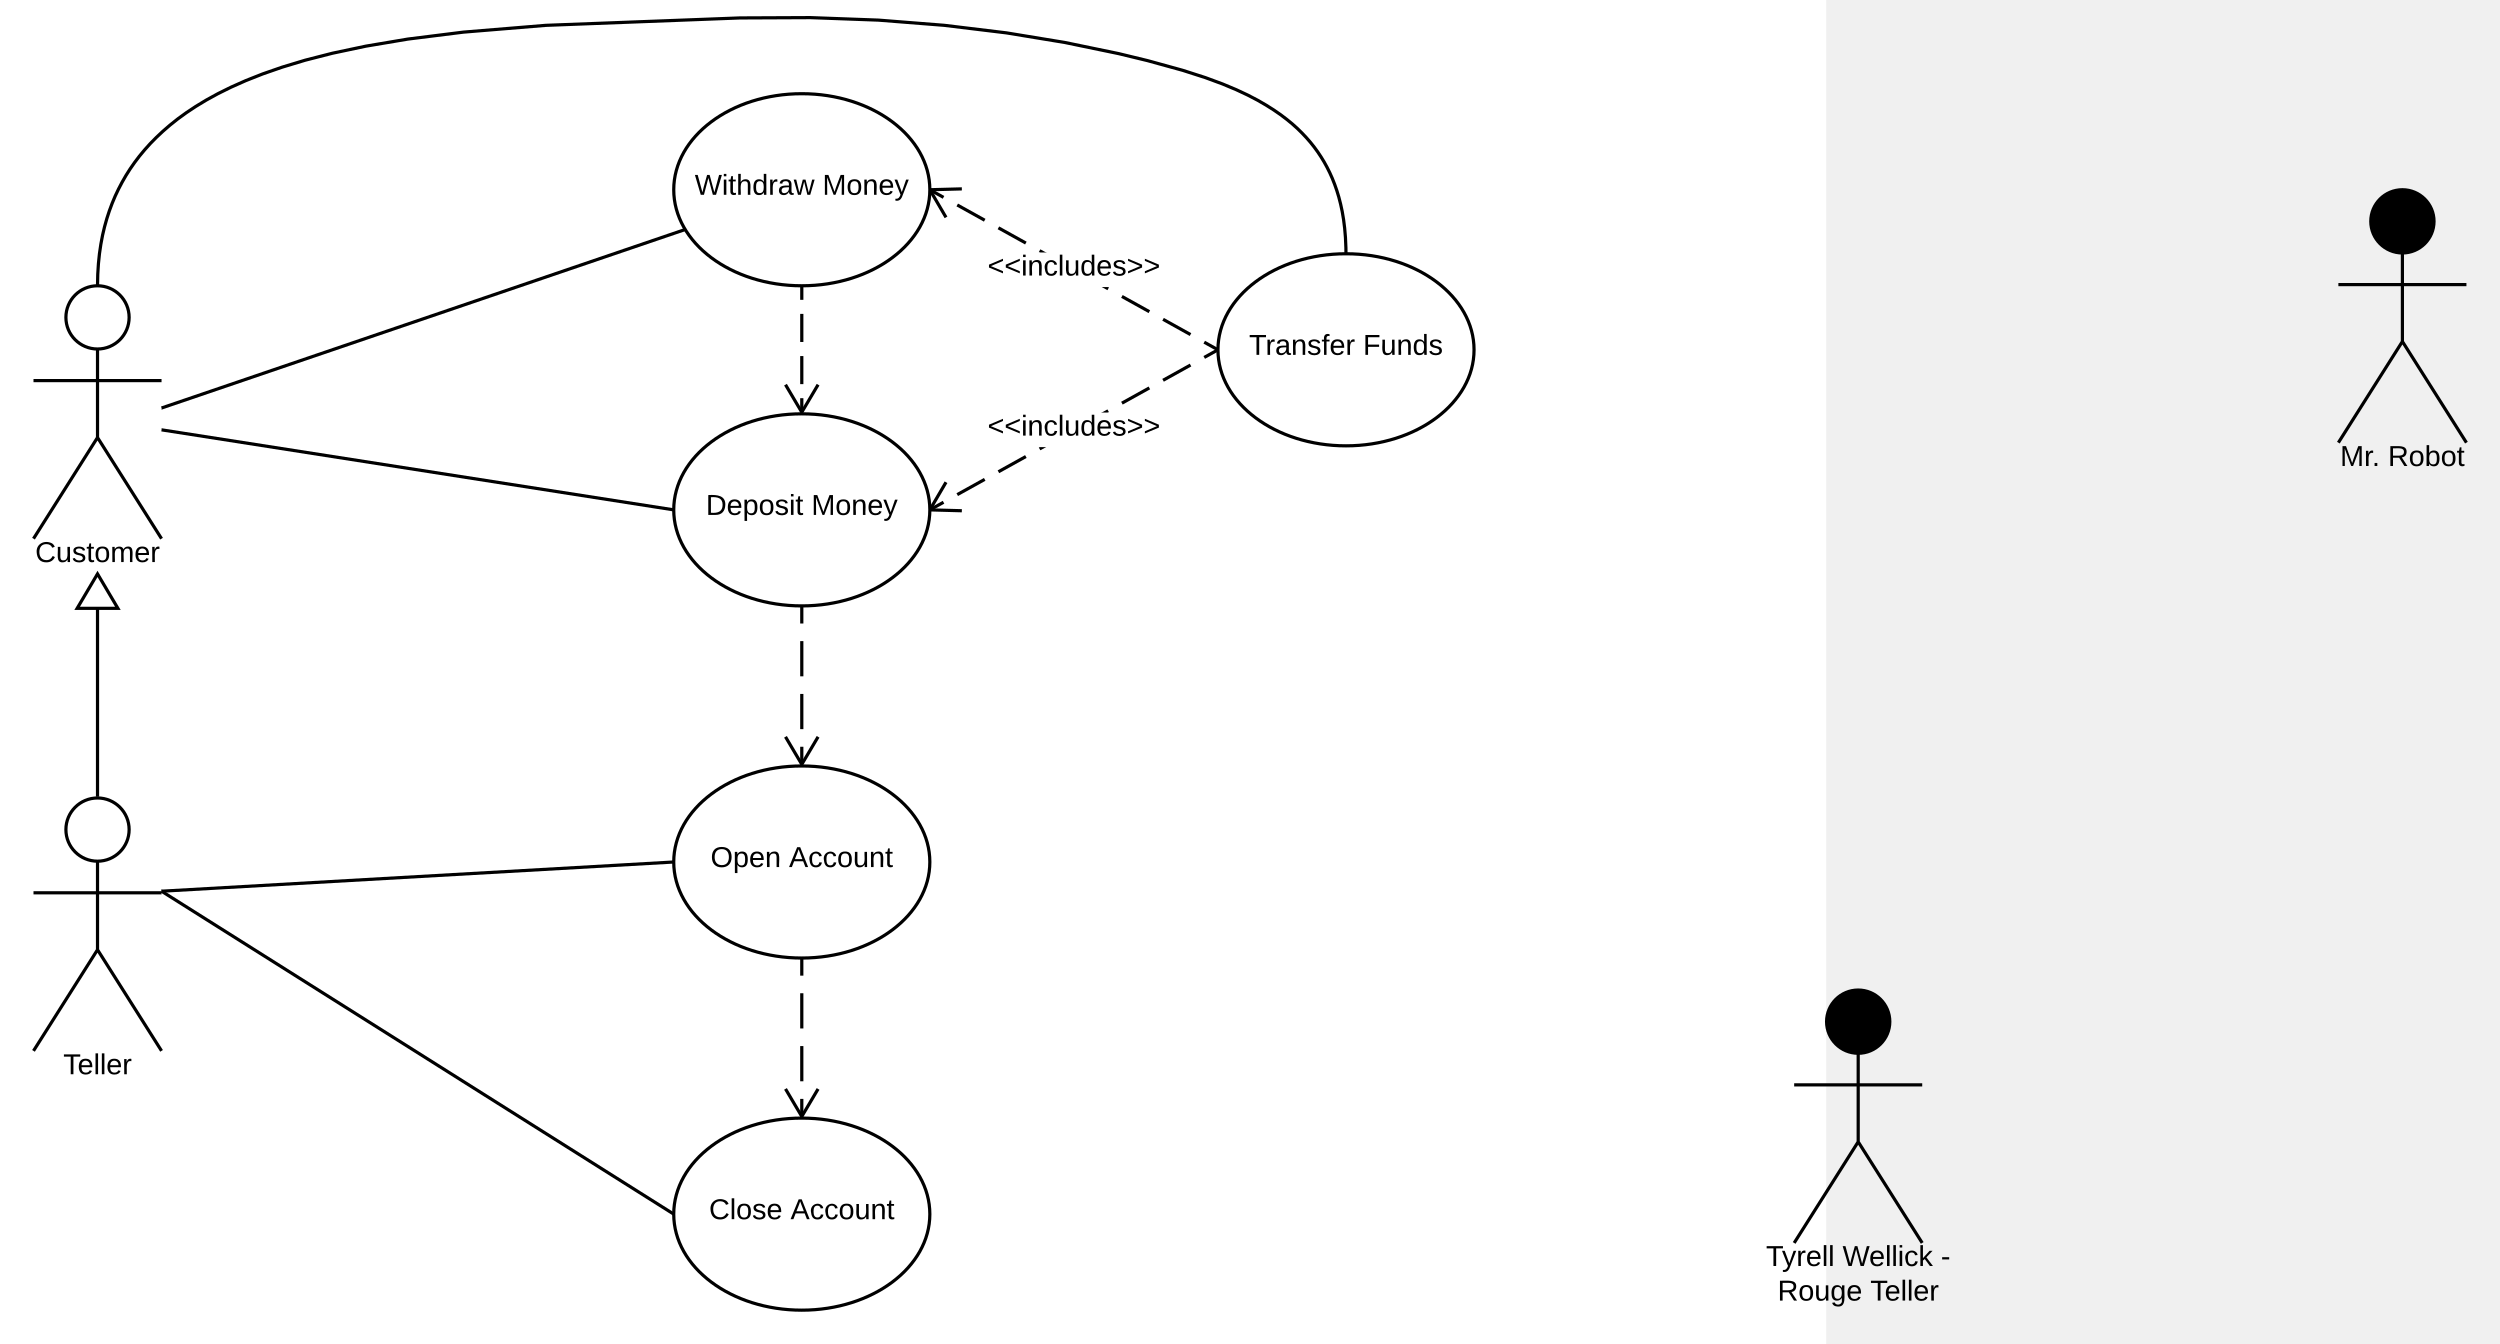
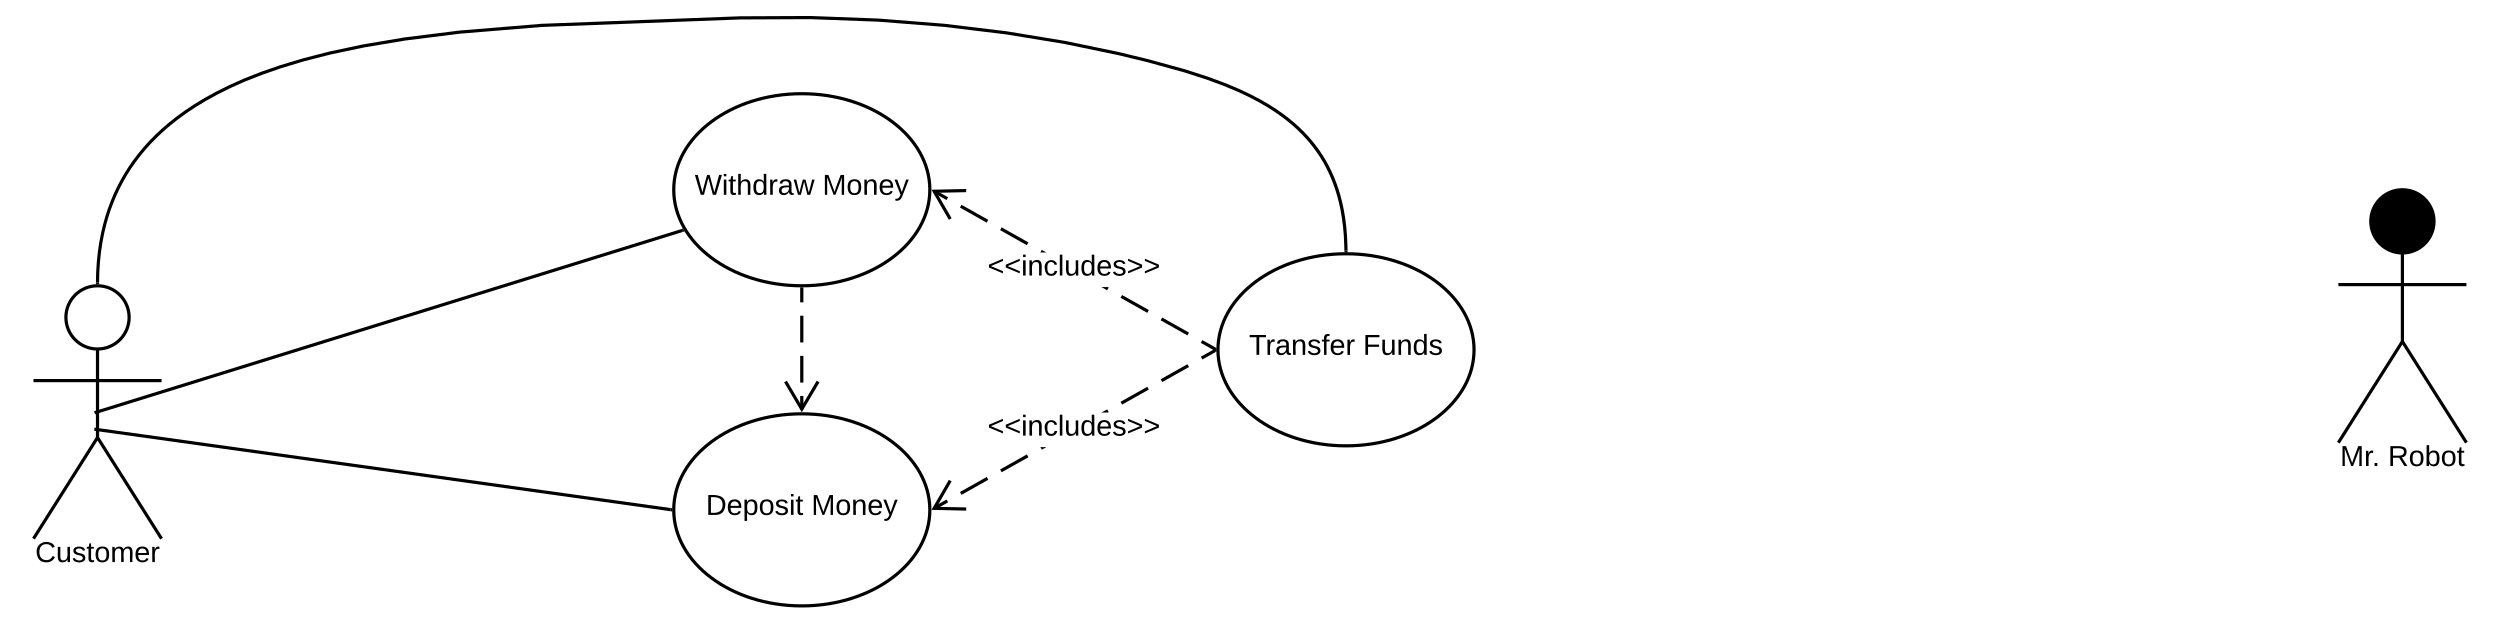
- <svg xmlns="http://www.w3.org/2000/svg" xmlns:xlink="http://www.w3.org/1999/xlink" width="1561.9" height="839.14">
-   <g transform="translate(-219.075 -301.4567)">
-     <path d="M0 0h1360v1760H0z" fill="#fff" />
+ <svg xmlns="http://www.w3.org/2000/svg" xmlns:ns1="lucid" xmlns:xlink="http://www.w3.org/1999/xlink" width="1561.9" height="398.54">
+   <g transform="translate(-219.075 -301.4567)" ns1:page-tab-id="M1Huxj10LTcS">
+     <path d="M0 0h2656v1760H0z" fill="#fff" />
    <path d="M299.75 499.75c0 10.9-8.84 19.75-19.75 19.75-10.9 0-19.75-8.84-19.75-19.75 0-10.9 8.84-19.75 19.75-19.75 10.9 0 19.75 8.84 19.75 19.75z" stroke="#000" stroke-width="2" fill="#fff" />
-     <path d="M240 480h80v158h-80z" fill="none" />
    <path d="M280 519.5v55.3l40 63.2m-40-63.2L240 638m0-98.75h80" stroke="#000" stroke-width="2" fill="none" />
+     <path d="M240 480h80v180h-80z" fill="none" />
    <use xlink:href="#a" transform="matrix(1,0,0,1,160,638) translate(81.075 14.6)" />
-     <path d="M299.75 819.75c0 10.9-8.84 19.75-19.75 19.75-10.9 0-19.75-8.84-19.75-19.75 0-10.9 8.84-19.75 19.75-19.75 10.9 0 19.75 8.84 19.75 19.75z" stroke="#000" stroke-width="2" fill="#fff" />
-     <path d="M240 800h80v158h-80z" fill="none" />
-     <path d="M280 839.5v55.3l40 63.2m-40-63.2L240 958m0-98.75h80" stroke="#000" stroke-width="2" fill="none" />
-     <use xlink:href="#b" transform="matrix(1,0,0,1,160,958) translate(98.6 14.6)" />
-     <path d="M280 799V660" stroke="#000" stroke-width="2" fill="none" />
-     <path d="M281 800h-2v-1h2z" />
-     <path d="M292.73 681.52h-25.46L280 660z" fill="#fff" />
-     <path d="M294.48 682.52h-28.96L280 658.04zm-25.45-2h21.94L280 661.96z" />
    <path d="M800 420c0 33.14-35.82 60-80 60s-80-26.86-80-60 35.82-60 80-60 80 26.86 80 60z" stroke="#000" stroke-width="2" fill="#fff" />
-     <use xlink:href="#c" transform="matrix(1,0,0,1,640,360) translate(13.13 63.15)" />
-     <use xlink:href="#d" transform="matrix(1,0,0,1,640,360) translate(92.93 63.15)" />
+     <use xlink:href="#b" transform="matrix(1,0,0,1,640,360) translate(13.13 63.15)" />
+     <use xlink:href="#c" transform="matrix(1,0,0,1,640,360) translate(92.93 63.15)" />
    <path d="M800 620c0 33.14-35.82 60-80 60s-80-26.86-80-60 35.82-60 80-60 80 26.86 80 60z" stroke="#000" stroke-width="2" fill="#fff" />
-     <use xlink:href="#e" transform="matrix(1,0,0,1,640,560) translate(20.08 63.15)" />
-     <use xlink:href="#d" transform="matrix(1,0,0,1,640,560) translate(85.98 63.15)" />
-     <path d="M800 840c0 33.14-35.82 60-80 60s-80-26.86-80-60 35.82-60 80-60 80 26.86 80 60z" stroke="#000" stroke-width="2" fill="#fff" />
-     <use xlink:href="#f" transform="matrix(1,0,0,1,640,780) translate(23.005 63.15)" />
-     <use xlink:href="#g" transform="matrix(1,0,0,1,640,780) translate(72.005 63.15)" />
-     <path d="M800 1060c0 33.14-35.82 60-80 60s-80-26.86-80-60 35.82-60 80-60 80 26.86 80 60z" stroke="#000" stroke-width="2" fill="#fff" />
-     <use xlink:href="#h" transform="matrix(1,0,0,1,640,1000) translate(22.055 63.15)" />
-     <use xlink:href="#g" transform="matrix(1,0,0,1,640,1000) translate(72.955 63.15)" />
+     <use xlink:href="#d" transform="matrix(1,0,0,1,640,560) translate(20.08 63.15)" />
+     <use xlink:href="#c" transform="matrix(1,0,0,1,640,560) translate(85.98 63.15)" />
    <path d="M1140 520c0 33.14-35.82 60-80 60s-80-26.86-80-60 35.82-60 80-60 80 26.86 80 60z" stroke="#000" stroke-width="2" fill="#fff" />
-     <use xlink:href="#i" transform="matrix(1,0,0,1,980,460) translate(19.43 63.15)" />
-     <use xlink:href="#j" transform="matrix(1,0,0,1,980,460) translate(90.63 63.15)" />
-     <path d="M320 556.36l327.18-111.53" stroke="#000" stroke-width="2" fill="none" />
-     <path d="M320.32 557.3l-.32.12v-1.06zM647.7 445.7l-.2.07-.32-.94z" />
-     <path d="M320 570l320 50" stroke="#000" stroke-width="2" fill="none" />
-     <path d="M320.15 569l-.15 1v-1zM640 620.38l.03.64-.18-.03.15-1z" />
-     <path d="M320 858.25L640 840" stroke="#000" stroke-width="2" fill="none" />
-     <path d="M320.06 859.25H320v-1zM640 840l-.06-1h.1z" />
-     <path d="M320 858.25L640 1060" stroke="#000" stroke-width="2" fill="none" />
-     <path d="M320.53 857.4l-.53.85v-1.18zM640 1060.38l.03.82-.56-.35.53-.85z" />
-     <path d="M280 480l.15-7.16.42-6.67.65-6.26.87-5.9 1.06-5.6 1.25-5.3 1.43-5.1 1.58-4.86 1.75-4.7 1.9-4.53 2.08-4.38 2.24-4.28 2.4-4.18 2.6-4.1 2.8-4.02 3-3.96 3.26-3.92 3.5-3.9 3.8-3.86 4.1-3.85 4.46-3.86 4.87-3.88 5.35-3.88 5.9-3.92 6.53-3.95 7.28-4 8.17-4.05 9.26-4.12 10.57-4.18 12.22-4.24 14.3-4.32 17.07-4.37 20.8-4.4 26.2-4.42 34.76-4.35 51.48-4.24 121.28-4.63 43.94-.2 42.67 1.57 41 3.24L847.9 322l36.45 6 33.58 6.95 18.07 4.38 21.96 6.06 14.18 4.56 10.68 3.94 8.6 3.6 7.17 3.36 6.14 3.2 5.36 3.1 4.75 3 4.25 2.93 3.83 2.9 3.5 2.87 3.2 2.87 2.93 2.88 2.73 2.9 2.52 2.9 2.36 2.98 2.2 3.02 2.06 3.1 1.93 3.17 1.8 3.28 1.7 3.4 1.58 3.53 1.47 3.72 1.36 3.88 1.25 4.1 1.12 4.37 1 4.65.85 5 .68 5.4.5 5.87.28 6.42.04 3.68" stroke="#000" stroke-width="2" fill="none" />
-     <path d="M280.1 480H279v-.05zM1061 460.03l-1-.03 1-.05z" />
-     <path d="M980 520L800 620" fill="none" />
-     <path d="M980 520l-8.57 4.76m-8.57 4.76l-17.15 9.53m-8.56 4.76L920 553.34m-8.57 4.77l-17.14 9.52m-8.6 4.76l-17.13 9.52m-8.57 4.77l-17.14 9.52m-8.57 4.75l-17.16 9.53m-8.57 4.76L800 620" stroke="#000" stroke-width="2" fill="none" />
-     <path d="M980 520l-.5-.87.54-.3zM810.97 603.25l-9.25 15.8 18.3.5-.05 2-20-.55.03-1v-.38l-.06-1.5 9.3-15.9z" />
-     <path fill="#fff" d="M836.05 559.2h107.9v21.6h-107.9z" />
-     <use xlink:href="#k" transform="matrix(1,0,0,1,836.05,559.2) translate(0 14.4)" />
-     <path d="M980 520L800 420" fill="none" />
-     <path d="M980 520l-8.57-4.76m-8.57-4.76l-17.15-9.53m-8.56-4.76L920 486.66m-8.57-4.77l-17.14-9.52m-8.6-4.76l-17.13-9.52m-8.57-4.77l-17.14-9.52m-8.57-4.75l-17.16-9.53m-8.57-4.76L800 420" stroke="#000" stroke-width="2" fill="none" />
-     <path d="M980 520.38l.03.78-.52-.3.5-.86zM820.02 420.46l-18.3.5 9.25 15.8-1.73 1-9.3-15.88.06-1.88v-.38l-.03-.62 20-.54z" />
-     <path fill="#fff" d="M836.05 459.2h107.9v21.6h-107.9z" />
-     <use xlink:href="#k" transform="matrix(1,0,0,1,836.05,459.2) translate(0 14.4)" />
-     <path d="M720 680v99" fill="none" />
-     <path d="M720 680v11m0 11v22m0 11v22m0 11v11" stroke="#000" stroke-width="2" fill="none" />
-     <path d="M720 680h-1v-.03zm1 0h-1 1zM731.04 762.3L720.56 780 720 780h-.57l-10.47-17.7 1.72-1.02 9.32 15.76 9.32-15.76z" />
-     <path d="M720 900v99" fill="none" />
-     <path d="M720 900v11m0 11v22m0 11v22m0 11v11" stroke="#000" stroke-width="2" fill="none" />
-     <path d="M720 900h-1v-.03zm1 0h-1 1zM731.04 982.3L720.56 1000l-.56-.02h-.57l-10.47-17.7 1.72-1.02 9.32 15.76 9.32-15.76z" />
-     <path d="M720 480v79" fill="none" />
-     <path d="M720 480v8.78m0 8.78v17.55m0 8.8v17.54m0 8.78V559" stroke="#000" stroke-width="2" fill="none" />
-     <path d="M720 480h-1v-.03zm1 0h-1 1zM731.04 542.3L720.56 560 720 560h-.57l-10.47-17.7 1.72-1.02 9.32 15.76 9.32-15.76z" />
+     <use xlink:href="#e" transform="matrix(1,0,0,1,980,460) translate(19.43 63.15)" />
+     <use xlink:href="#f" transform="matrix(1,0,0,1,980,460) translate(90.63 63.15)" />
+     <path d="M281.96 558.15l363.3-112.7M281.98 558.15l-3.85 1.2" stroke="#000" stroke-width="2" fill="none" />
+     <path d="M646.74 446.04l-1.2.37-.6-1.9.74-.23z" />
+     <path d="M282 570.14l356 49.72M282.02 570.14l-4-.55" stroke="#000" stroke-width="2" fill="none" />
+     <path d="M639.03 619l-.03 1v.4l.03.6-1.18-.15.27-1.98zM768 313.04l41.06 3.25 38.98 4.72 36.5 6 33.6 6.96 18.1 4.4 23.1 6.35 14.35 4.62 10.68 3.95 8.54 3.57 7.12 3.34 6.1 3.18 5.3 3.05 4.7 2.97 4.2 2.9 3.8 2.9 3.46 2.84 3.17 2.84 2.92 2.85 2.7 2.87 2.5 2.9 2.34 2.95 2.2 3 2.04 3.08 1.92 3.16 1.8 3.25 1.68 3.4 1.58 3.52 1.47 3.7 1.35 3.87 1.25 4.1 1.12 4.35 1 4.65.84 5 .68 5.4.5 5.9.28 6.45.03 2.7h-2l-.04-2.65-.27-6.38-.5-5.8-.7-5.33-.82-4.92-.98-4.57-1.1-4.27-1.22-4.02-1.33-3.8-1.43-3.62-1.54-3.45-1.65-3.32-1.76-3.2-1.88-3.08-2-3-2.15-2.94-2.3-2.88-2.45-2.84-2.64-2.8-2.86-2.8-3.1-2.8-3.4-2.78-3.73-2.83-4.13-2.86-4.63-2.93-5.23-3-6-3.14-7.06-3.3-8.46-3.54-10.6-3.92-14.26-4.6-23.03-6.34-18.04-4.37-33.53-6.96-36.4-5.97-38.9-4.72-40.98-3.24-42.64-1.58-43.9.2-124 4.7-50.9 4.18-34.34 4.3-25.86 4.35-20.53 4.34-16.82 4.3-14.1 4.26-12.06 4.2-10.42 4.1-9.12 4.06-8.05 4-7.17 3.94-6.44 3.9-5.8 3.85-5.27 3.82-4.8 3.8-4.4 3.8-4.05 3.8-3.73 3.8-3.46 3.84-3.2 3.87-2.96 3.9-2.76 3.97-2.56 4.03-2.38 4.12-2.2 4.2-2.04 4.35-1.88 4.47-1.73 4.64-1.56 4.8-1.4 5.04-1.24 5.26-1.05 5.54-.87 5.85-.64 6.2-.4 6.64L281 478l-2-.05.13-6.17.42-6.7.66-6.3.88-5.94 1.08-5.62 1.25-5.34 1.42-5.1 1.6-4.9 1.75-4.7 1.9-4.56 2.1-4.42 2.23-4.3 2.42-4.18 2.6-4.1 2.8-4.04 3.03-3.97 3.24-3.93 3.5-3.9 3.8-3.86 4.1-3.85 4.47-3.86 4.86-3.86 5.33-3.88 5.87-3.9 6.5-3.94 7.25-3.98 8.13-4.03 9.2-4.1 10.5-4.14 12.12-4.2 14.2-4.28 16.9-4.33 20.6-4.38 25.96-4.36 34.42-4.3 51-4.2 124.06-4.7 44-.2z" />
+     <path d="M281.02 478l-.02 1.12-.95-.12-1.05.03.02-1.08zM1061 459.03l-1-.03h-.92l-.1-1 2-.04zM811.43 615.3l-8.36 4.68-.97-1.74 8.35-4.7zm25.08-14.1l-16.7 9.4-1-1.75 16.73-9.4zm25.1-14.1l-16.73 9.4-.98-1.74 16.7-9.4zm8.35-4.7l-.9-1.6h3.77zm41.8-23.47l-.48.27h-4.1l3.6-2zm25.07-14.1l-16.72 9.4-.98-1.74 16.72-9.4zm25.08-14.08l-16.72 9.4-.98-1.75 16.72-9.4zm16.72-9.4l-8.36 4.7-.98-1.74 8.36-4.68z" />
+     <path d="M979 520v.4l.03.73-.43.24-.98-1.74 1.42-.8zM813.6 602.23l-9.17 15.85 18.3.4-.04 2L801 620l10.87-18.77z" />
+     <use xlink:href="#g" transform="matrix(1,0,0,1,836.05,559.2) translate(0 14.4)" />
+     <path d="M978.62 518.64l-.98 1.74-8.36-4.7.98-1.74zm-16.72-9.4l-.98 1.75-16.72-9.4.98-1.75zm-25.08-14.08l-.98 1.74-16.72-9.4.98-1.73zm-25.08-14.1l-.98 1.75-3.58-2h4.1zm-38.92-21.86h-3.78l.9-1.6zm-11.23-6.3l-1 1.74-16.7-9.4.97-1.74zm-25.1-14.1l-.97 1.75-16.72-9.4 1-1.74zm-25.07-14.1l-.98 1.76-8.35-4.7.97-1.74z" />
+     <path d="M979.03 518.87L979 520v.4l.03.76-1.4-.8.97-1.73zM822.73 421.52l-18.3.4 9.17 15.85-1.73 1L801 420l21.7-.48z" />
+     <use xlink:href="#g" transform="matrix(1,0,0,1,836.05,459.2) translate(0 14.4)" />
+     <path d="M720 482v8.35m0 8.36v16.7m0 8.37v16.7m0 8.36v8.35" stroke="#000" stroke-width="2" fill="none" />
+     <path d="M720 481h1v1.03h-2v-1.06z" />
+     <path d="M709.82 539.82L720 557.04l10.18-17.22" stroke="#000" stroke-width="2" fill="none" />
    <path d="M1739.75 439.75c0 10.9-8.84 19.75-19.75 19.75-10.9 0-19.75-8.84-19.75-19.75 0-10.9 8.84-19.75 19.75-19.75 10.9 0 19.75 8.84 19.75 19.75z" stroke="#000" stroke-width="2" />
-     <path d="M1680 420h80v158h-80z" fill="none" />
    <path d="M1720 459.5v55.3l40 63.2m-40-63.2l-40 63.2m0-98.75h80" stroke="#000" stroke-width="2" fill="none" />
-     <use xlink:href="#l" transform="matrix(1,0,0,1,1600,578) translate(81.075 14.6)" />
-     <use xlink:href="#m" transform="matrix(1,0,0,1,1600,578) translate(110.975 14.6)" />
-     <path d="M1399.75 939.75c0 10.9-8.84 19.75-19.75 19.75-10.9 0-19.75-8.84-19.75-19.75 0-10.9 8.84-19.75 19.75-19.75 10.9 0 19.75 8.84 19.75 19.75z" stroke="#000" stroke-width="2" />
-     <path d="M1340 920h80v158h-80z" fill="none" />
-     <path d="M1380 959.5v55.3l40 63.2m-40-63.2l-40 63.2m0-98.75h80" stroke="#000" stroke-width="2" fill="none" />
+     <path d="M1680 420h80v180h-80z" fill="none" />
    <g>
-       <use xlink:href="#n" transform="matrix(1,0,0,1,1260,1078) translate(62.4 14.4)" />
-       <use xlink:href="#o" transform="matrix(1,0,0,1,1260,1078) translate(110.2 14.4)" />
-       <use xlink:href="#p" transform="matrix(1,0,0,1,1260,1078) translate(171.65 14.4)" />
-       <use xlink:href="#q" transform="matrix(1,0,0,1,1260,1078) translate(69.625 36)" />
-       <use xlink:href="#r" transform="matrix(1,0,0,1,1260,1078) translate(127.575 36)" />
+       <use xlink:href="#h" transform="matrix(1,0,0,1,1600,578) translate(81.075 14.6)" />
+       <use xlink:href="#i" transform="matrix(1,0,0,1,1600,578) translate(110.975 14.6)" />
    </g>
    <defs>
-       <path d="M212-179c-10-28-35-45-73-45-59 0-87 40-87 99 0 60 29 101 89 101 43 0 62-24 78-52l27 14C228-24 195 4 139 4 59 4 22-46 18-125c-6-104 99-153 187-111 19 9 31 26 39 46" id="s" />
-       <path d="M84 4C-5 8 30-112 23-190h32v120c0 31 7 50 39 49 72-2 45-101 50-169h31l1 190h-30c-1-10 1-25-2-33-11 22-28 36-60 37" id="t" />
-       <path d="M135-143c-3-34-86-38-87 0 15 53 115 12 119 90S17 21 10-45l28-5c4 36 97 45 98 0-10-56-113-15-118-90-4-57 82-63 122-42 12 7 21 19 24 35" id="u" />
-       <path d="M59-47c-2 24 18 29 38 22v24C64 9 27 4 27-40v-127H5v-23h24l9-43h21v43h35v23H59v120" id="v" />
-       <path d="M100-194c62-1 85 37 85 99 1 63-27 99-86 99S16-35 15-95c0-66 28-99 85-99zM99-20c44 1 53-31 53-75 0-43-8-75-51-75s-53 32-53 75 10 74 51 75" id="w" />
-       <path d="M210-169c-67 3-38 105-44 169h-31v-121c0-29-5-50-35-48C34-165 62-65 56 0H25l-1-190h30c1 10-1 24 2 32 10-44 99-50 107 0 11-21 27-35 58-36 85-2 47 119 55 194h-31v-121c0-29-5-49-35-48" id="x" />
-       <path d="M100-194c63 0 86 42 84 106H49c0 40 14 67 53 68 26 1 43-12 49-29l28 8c-11 28-37 45-77 45C44 4 14-33 15-96c1-61 26-98 85-98zm52 81c6-60-76-77-97-28-3 7-6 17-6 28h103" id="y" />
-       <path d="M114-163C36-179 61-72 57 0H25l-1-190h30c1 12-1 29 2 39 6-27 23-49 58-41v29" id="z" />
+       <path d="M212-179c-10-28-35-45-73-45-59 0-87 40-87 99 0 60 29 101 89 101 43 0 62-24 78-52l27 14C228-24 195 4 139 4 59 4 22-46 18-125c-6-104 99-153 187-111 19 9 31 26 39 46" id="j" />
+       <path d="M84 4C-5 8 30-112 23-190h32v120c0 31 7 50 39 49 72-2 45-101 50-169h31l1 190h-30c-1-10 1-25-2-33-11 22-28 36-60 37" id="k" />
+       <path d="M135-143c-3-34-86-38-87 0 15 53 115 12 119 90S17 21 10-45l28-5c4 36 97 45 98 0-10-56-113-15-118-90-4-57 82-63 122-42 12 7 21 19 24 35" id="l" />
+       <path d="M59-47c-2 24 18 29 38 22v24C64 9 27 4 27-40v-127H5v-23h24l9-43h21v43h35v23H59v120" id="m" />
+       <path d="M100-194c62-1 85 37 85 99 1 63-27 99-86 99S16-35 15-95c0-66 28-99 85-99zM99-20c44 1 53-31 53-75 0-43-8-75-51-75s-53 32-53 75 10 74 51 75" id="n" />
+       <path d="M210-169c-67 3-38 105-44 169h-31v-121c0-29-5-50-35-48C34-165 62-65 56 0H25l-1-190h30c1 10-1 24 2 32 10-44 99-50 107 0 11-21 27-35 58-36 85-2 47 119 55 194h-31v-121c0-29-5-49-35-48" id="o" />
+       <path d="M100-194c63 0 86 42 84 106H49c0 40 14 67 53 68 26 1 43-12 49-29l28 8c-11 28-37 45-77 45C44 4 14-33 15-96c1-61 26-98 85-98zm52 81c6-60-76-77-97-28-3 7-6 17-6 28h103" id="p" />
+       <path d="M114-163C36-179 61-72 57 0H25l-1-190h30c1 12-1 29 2 39 6-27 23-49 58-41v29" id="q" />
      <g id="a">
-         <use transform="matrix(0.05,0,0,0.05,0,0)" xlink:href="#s" />
-         <use transform="matrix(0.05,0,0,0.05,12.95,0)" xlink:href="#t" />
-         <use transform="matrix(0.05,0,0,0.05,22.95,0)" xlink:href="#u" />
-         <use transform="matrix(0.05,0,0,0.05,31.95,0)" xlink:href="#v" />
-         <use transform="matrix(0.05,0,0,0.05,36.95,0)" xlink:href="#w" />
-         <use transform="matrix(0.05,0,0,0.05,46.95,0)" xlink:href="#x" />
-         <use transform="matrix(0.05,0,0,0.05,61.9,0)" xlink:href="#y" />
-         <use transform="matrix(0.05,0,0,0.05,71.9,0)" xlink:href="#z" />
+         <use transform="matrix(0.05,0,0,0.05,0,0)" xlink:href="#j" />
+         <use transform="matrix(0.05,0,0,0.05,12.95,0)" xlink:href="#k" />
+         <use transform="matrix(0.05,0,0,0.05,22.95,0)" xlink:href="#l" />
+         <use transform="matrix(0.05,0,0,0.05,31.95,0)" xlink:href="#m" />
+         <use transform="matrix(0.05,0,0,0.05,36.95,0)" xlink:href="#n" />
+         <use transform="matrix(0.05,0,0,0.05,46.95,0)" xlink:href="#o" />
+         <use transform="matrix(0.05,0,0,0.05,61.9,0)" xlink:href="#p" />
+         <use transform="matrix(0.05,0,0,0.05,71.9,0)" xlink:href="#q" />
      </g>
-       <path d="M127-220V0H93v-220H8v-28h204v28h-85" id="A" />
-       <path d="M24 0v-261h32V0H24" id="B" />
+       <path d="M266 0h-40l-56-210L115 0H75L2-248h35L96-30l15-64 43-154h32l59 218 59-218h35" id="r" />
+       <path d="M24-231v-30h32v30H24zM24 0v-190h32V0H24" id="s" />
+       <path d="M106-169C34-169 62-67 57 0H25v-261h32l-1 103c12-21 28-36 61-36 89 0 53 116 60 194h-32v-121c2-32-8-49-39-48" id="t" />
+       <path d="M85-194c31 0 48 13 60 33l-1-100h32l1 261h-30c-2-10 0-23-3-31C134-8 116 4 85 4 32 4 16-35 15-94c0-66 23-100 70-100zm9 24c-40 0-46 34-46 75 0 40 6 74 45 74 42 0 51-32 51-76 0-42-9-74-50-73" id="u" />
+       <path d="M141-36C126-15 110 5 73 4 37 3 15-17 15-53c-1-64 63-63 125-63 3-35-9-54-41-54-24 1-41 7-42 31l-33-3c5-37 33-52 76-52 45 0 72 20 72 64v82c-1 20 7 32 28 27v20c-31 9-61-2-59-35zM48-53c0 20 12 33 32 33 41-3 63-29 60-74-43 2-92-5-92 41" id="v" />
+       <path d="M206 0h-36l-40-164L89 0H53L-1-190h32L70-26l43-164h34l41 164 42-164h31" id="w" />
      <g id="b">
+         <use transform="matrix(0.05,0,0,0.05,0,0)" xlink:href="#r" />
+         <use transform="matrix(0.05,0,0,0.05,16.95,0)" xlink:href="#s" />
+         <use transform="matrix(0.05,0,0,0.05,20.9,0)" xlink:href="#m" />
+         <use transform="matrix(0.05,0,0,0.05,25.9,0)" xlink:href="#t" />
+         <use transform="matrix(0.05,0,0,0.05,35.9,0)" xlink:href="#u" />
+         <use transform="matrix(0.05,0,0,0.05,45.9,0)" xlink:href="#q" />
+         <use transform="matrix(0.05,0,0,0.05,51.85,0)" xlink:href="#v" />
+         <use transform="matrix(0.05,0,0,0.05,61.85,0)" xlink:href="#w" />
+       </g>
+       <path d="M240 0l2-218c-23 76-54 145-80 218h-23L58-218 59 0H30v-248h44l77 211c21-75 51-140 76-211h43V0h-30" id="x" />
+       <path d="M117-194c89-4 53 116 60 194h-32v-121c0-31-8-49-39-48C34-167 62-67 57 0H25l-1-190h30c1 10-1 24 2 32 11-22 29-35 61-36" id="y" />
+       <path d="M179-190L93 31C79 59 56 82 12 73V49c39 6 53-20 64-50L1-190h34L92-34l54-156h33" id="z" />
+       <g id="c">
+         <use transform="matrix(0.05,0,0,0.05,0,0)" xlink:href="#x" />
+         <use transform="matrix(0.05,0,0,0.05,14.95,0)" xlink:href="#n" />
+         <use transform="matrix(0.05,0,0,0.05,24.95,0)" xlink:href="#y" />
+         <use transform="matrix(0.05,0,0,0.05,34.95,0)" xlink:href="#p" />
+         <use transform="matrix(0.05,0,0,0.05,44.95,0)" xlink:href="#z" />
+       </g>
+       <path d="M30-248c118-7 216 8 213 122C240-48 200 0 122 0H30v-248zM63-27c89 8 146-16 146-99s-60-101-146-95v194" id="A" />
+       <path d="M115-194c55 1 70 41 70 98S169 2 115 4C84 4 66-9 55-30l1 105H24l-1-265h31l2 30c10-21 28-34 59-34zm-8 174c40 0 45-34 45-75s-6-73-45-74c-42 0-51 32-51 76 0 43 10 73 51 73" id="B" />
+       <g id="d">
        <use transform="matrix(0.05,0,0,0.05,0,0)" xlink:href="#A" />
-         <use transform="matrix(0.05,0,0,0.05,8.95,0)" xlink:href="#y" />
-         <use transform="matrix(0.05,0,0,0.05,18.95,0)" xlink:href="#B" />
-         <use transform="matrix(0.05,0,0,0.05,22.9,0)" xlink:href="#B" />
-         <use transform="matrix(0.05,0,0,0.05,26.85,0)" xlink:href="#y" />
-         <use transform="matrix(0.05,0,0,0.05,36.85,0)" xlink:href="#z" />
+         <use transform="matrix(0.05,0,0,0.05,12.95,0)" xlink:href="#p" />
+         <use transform="matrix(0.05,0,0,0.05,22.95,0)" xlink:href="#B" />
+         <use transform="matrix(0.05,0,0,0.05,32.95,0)" xlink:href="#n" />
+         <use transform="matrix(0.05,0,0,0.05,42.95,0)" xlink:href="#l" />
+         <use transform="matrix(0.05,0,0,0.05,51.95,0)" xlink:href="#s" />
+         <use transform="matrix(0.05,0,0,0.05,55.9,0)" xlink:href="#m" />
      </g>
-       <path d="M266 0h-40l-56-210L115 0H75L2-248h35L96-30l15-64 43-154h32l59 218 59-218h35" id="C" />
-       <path d="M24-231v-30h32v30H24zM24 0v-190h32V0H24" id="D" />
-       <path d="M106-169C34-169 62-67 57 0H25v-261h32l-1 103c12-21 28-36 61-36 89 0 53 116 60 194h-32v-121c2-32-8-49-39-48" id="E" />
-       <path d="M85-194c31 0 48 13 60 33l-1-100h32l1 261h-30c-2-10 0-23-3-31C134-8 116 4 85 4 32 4 16-35 15-94c0-66 23-100 70-100zm9 24c-40 0-46 34-46 75 0 40 6 74 45 74 42 0 51-32 51-76 0-42-9-74-50-73" id="F" />
-       <path d="M141-36C126-15 110 5 73 4 37 3 15-17 15-53c-1-64 63-63 125-63 3-35-9-54-41-54-24 1-41 7-42 31l-33-3c5-37 33-52 76-52 45 0 72 20 72 64v82c-1 20 7 32 28 27v20c-31 9-61-2-59-35zM48-53c0 20 12 33 32 33 41-3 63-29 60-74-43 2-92-5-92 41" id="G" />
-       <path d="M206 0h-36l-40-164L89 0H53L-1-190h32L70-26l43-164h34l41 164 42-164h31" id="H" />
-       <g id="c">
+       <path d="M127-220V0H93v-220H8v-28h204v28h-85" id="C" />
+       <path d="M101-234c-31-9-42 10-38 44h38v23H63V0H32v-167H5v-23h27c-7-52 17-82 69-68v24" id="D" />
+       <g id="e">
        <use transform="matrix(0.05,0,0,0.05,0,0)" xlink:href="#C" />
-         <use transform="matrix(0.05,0,0,0.05,16.95,0)" xlink:href="#D" />
-         <use transform="matrix(0.05,0,0,0.05,20.9,0)" xlink:href="#v" />
-         <use transform="matrix(0.05,0,0,0.05,25.9,0)" xlink:href="#E" />
-         <use transform="matrix(0.05,0,0,0.05,35.9,0)" xlink:href="#F" />
-         <use transform="matrix(0.05,0,0,0.05,45.9,0)" xlink:href="#z" />
-         <use transform="matrix(0.05,0,0,0.05,51.85,0)" xlink:href="#G" />
-         <use transform="matrix(0.05,0,0,0.05,61.85,0)" xlink:href="#H" />
+         <use transform="matrix(0.05,0,0,0.05,10.3,0)" xlink:href="#q" />
+         <use transform="matrix(0.05,0,0,0.05,16.25,0)" xlink:href="#v" />
+         <use transform="matrix(0.05,0,0,0.05,26.25,0)" xlink:href="#y" />
+         <use transform="matrix(0.05,0,0,0.05,36.25,0)" xlink:href="#l" />
+         <use transform="matrix(0.05,0,0,0.05,45.25,0)" xlink:href="#D" />
+         <use transform="matrix(0.05,0,0,0.05,50.25,0)" xlink:href="#p" />
+         <use transform="matrix(0.05,0,0,0.05,60.25,0)" xlink:href="#q" />
      </g>
-       <path d="M240 0l2-218c-23 76-54 145-80 218h-23L58-218 59 0H30v-248h44l77 211c21-75 51-140 76-211h43V0h-30" id="I" />
-       <path d="M117-194c89-4 53 116 60 194h-32v-121c0-31-8-49-39-48C34-167 62-67 57 0H25l-1-190h30c1 10-1 24 2 32 11-22 29-35 61-36" id="J" />
-       <path d="M179-190L93 31C79 59 56 82 12 73V49c39 6 53-20 64-50L1-190h34L92-34l54-156h33" id="K" />
-       <g id="d">
-         <use transform="matrix(0.05,0,0,0.05,0,0)" xlink:href="#I" />
-         <use transform="matrix(0.05,0,0,0.05,14.95,0)" xlink:href="#w" />
-         <use transform="matrix(0.05,0,0,0.05,24.95,0)" xlink:href="#J" />
-         <use transform="matrix(0.05,0,0,0.05,34.95,0)" xlink:href="#y" />
-         <use transform="matrix(0.05,0,0,0.05,44.95,0)" xlink:href="#K" />
+       <path d="M63-220v92h138v28H63V0H30v-248h175v28H63" id="E" />
+       <g id="f">
+         <use transform="matrix(0.05,0,0,0.05,0,0)" xlink:href="#E" />
+         <use transform="matrix(0.05,0,0,0.05,10.95,0)" xlink:href="#k" />
+         <use transform="matrix(0.05,0,0,0.05,20.95,0)" xlink:href="#y" />
+         <use transform="matrix(0.05,0,0,0.05,30.95,0)" xlink:href="#u" />
+         <use transform="matrix(0.05,0,0,0.05,40.95,0)" xlink:href="#l" />
      </g>
-       <path d="M30-248c118-7 216 8 213 122C240-48 200 0 122 0H30v-248zM63-27c89 8 146-16 146-99s-60-101-146-95v194" id="L" />
-       <path d="M115-194c55 1 70 41 70 98S169 2 115 4C84 4 66-9 55-30l1 105H24l-1-265h31l2 30c10-21 28-34 59-34zm-8 174c40 0 45-34 45-75s-6-73-45-74c-42 0-51 32-51 76 0 43 10 73 51 73" id="M" />
-       <g id="e">
-         <use transform="matrix(0.05,0,0,0.05,0,0)" xlink:href="#L" />
-         <use transform="matrix(0.05,0,0,0.05,12.95,0)" xlink:href="#y" />
-         <use transform="matrix(0.05,0,0,0.05,22.95,0)" xlink:href="#M" />
-         <use transform="matrix(0.05,0,0,0.05,32.95,0)" xlink:href="#w" />
-         <use transform="matrix(0.05,0,0,0.05,42.95,0)" xlink:href="#u" />
-         <use transform="matrix(0.05,0,0,0.05,51.95,0)" xlink:href="#D" />
-         <use transform="matrix(0.05,0,0,0.05,55.9,0)" xlink:href="#v" />
+       <path d="M18-100v-36l175-74v27L42-118l151 64v27" id="F" />
+       <path d="M96-169c-40 0-48 33-48 73s9 75 48 75c24 0 41-14 43-38l32 2c-6 37-31 61-74 61-59 0-76-41-82-99-10-93 101-131 147-64 4 7 5 14 7 22l-32 3c-4-21-16-35-41-35" id="G" />
+       <path d="M24 0v-261h32V0H24" id="H" />
+       <path d="M18-27v-27l151-64-151-65v-27l175 74v36" id="I" />
+       <g id="g">
+         <use transform="matrix(0.05,0,0,0.05,0,0)" xlink:href="#F" />
+         <use transform="matrix(0.05,0,0,0.05,10.5,0)" xlink:href="#F" />
+         <use transform="matrix(0.05,0,0,0.05,21,0)" xlink:href="#s" />
+         <use transform="matrix(0.05,0,0,0.05,24.95,0)" xlink:href="#y" />
+         <use transform="matrix(0.05,0,0,0.05,34.95,0)" xlink:href="#G" />
+         <use transform="matrix(0.05,0,0,0.05,43.95,0)" xlink:href="#H" />
+         <use transform="matrix(0.05,0,0,0.05,47.9,0)" xlink:href="#k" />
+         <use transform="matrix(0.05,0,0,0.05,57.9,0)" xlink:href="#u" />
+         <use transform="matrix(0.05,0,0,0.05,67.9,0)" xlink:href="#p" />
+         <use transform="matrix(0.05,0,0,0.05,77.9,0)" xlink:href="#l" />
+         <use transform="matrix(0.05,0,0,0.05,86.9,0)" xlink:href="#I" />
+         <use transform="matrix(0.05,0,0,0.05,97.4,0)" xlink:href="#I" />
      </g>
-       <path d="M140-251c81 0 123 46 123 126C263-46 219 4 140 4 59 4 17-45 17-125s42-126 123-126zm0 227c63 0 89-41 89-101s-29-99-89-99c-61 0-89 39-89 99S79-25 140-24" id="N" />
-       <g id="f">
-         <use transform="matrix(0.05,0,0,0.05,0,0)" xlink:href="#N" />
-         <use transform="matrix(0.05,0,0,0.05,14,0)" xlink:href="#M" />
-         <use transform="matrix(0.05,0,0,0.05,24,0)" xlink:href="#y" />
-         <use transform="matrix(0.05,0,0,0.05,34,0)" xlink:href="#J" />
+       <path d="M33 0v-38h34V0H33" id="J" />
+       <g id="h">
+         <use transform="matrix(0.05,0,0,0.05,0,0)" xlink:href="#x" />
+         <use transform="matrix(0.05,0,0,0.05,14.95,0)" xlink:href="#q" />
+         <use transform="matrix(0.05,0,0,0.05,19.9,0)" xlink:href="#J" />
      </g>
-       <path d="M205 0l-28-72H64L36 0H1l101-248h38L239 0h-34zm-38-99l-47-123c-12 45-31 82-46 123h93" id="O" />
-       <path d="M96-169c-40 0-48 33-48 73s9 75 48 75c24 0 41-14 43-38l32 2c-6 37-31 61-74 61-59 0-76-41-82-99-10-93 101-131 147-64 4 7 5 14 7 22l-32 3c-4-21-16-35-41-35" id="P" />
-       <g id="g">
-         <use transform="matrix(0.05,0,0,0.05,0,0)" xlink:href="#O" />
-         <use transform="matrix(0.05,0,0,0.05,12,0)" xlink:href="#P" />
-         <use transform="matrix(0.05,0,0,0.05,21,0)" xlink:href="#P" />
-         <use transform="matrix(0.05,0,0,0.05,30,0)" xlink:href="#w" />
-         <use transform="matrix(0.05,0,0,0.05,40,0)" xlink:href="#t" />
-         <use transform="matrix(0.05,0,0,0.05,50,0)" xlink:href="#J" />
-         <use transform="matrix(0.05,0,0,0.05,60,0)" xlink:href="#v" />
-       </g>
-       <g id="h">
-         <use transform="matrix(0.05,0,0,0.05,0,0)" xlink:href="#s" />
-         <use transform="matrix(0.05,0,0,0.05,12.95,0)" xlink:href="#B" />
-         <use transform="matrix(0.05,0,0,0.05,16.9,0)" xlink:href="#w" />
-         <use transform="matrix(0.05,0,0,0.05,26.9,0)" xlink:href="#u" />
-         <use transform="matrix(0.05,0,0,0.05,35.9,0)" xlink:href="#y" />
-       </g>
-       <path d="M101-234c-31-9-42 10-38 44h38v23H63V0H32v-167H5v-23h27c-7-52 17-82 69-68v24" id="Q" />
+       <path d="M233-177c-1 41-23 64-60 70L243 0h-38l-65-103H63V0H30v-248c88 3 205-21 203 71zM63-129c60-2 137 13 137-47 0-61-80-42-137-45v92" id="K" />
+       <path d="M115-194c53 0 69 39 70 98 0 66-23 100-70 100C84 3 66-7 56-30L54 0H23l1-261h32v101c10-23 28-34 59-34zm-8 174c40 0 45-34 45-75 0-40-5-75-45-74-42 0-51 32-51 76 0 43 10 73 51 73" id="L" />
      <g id="i">
-         <use transform="matrix(0.05,0,0,0.05,0,0)" xlink:href="#A" />
-         <use transform="matrix(0.05,0,0,0.05,10.3,0)" xlink:href="#z" />
-         <use transform="matrix(0.05,0,0,0.05,16.25,0)" xlink:href="#G" />
-         <use transform="matrix(0.05,0,0,0.05,26.25,0)" xlink:href="#J" />
-         <use transform="matrix(0.05,0,0,0.05,36.25,0)" xlink:href="#u" />
-         <use transform="matrix(0.05,0,0,0.05,45.25,0)" xlink:href="#Q" />
-         <use transform="matrix(0.05,0,0,0.05,50.25,0)" xlink:href="#y" />
-         <use transform="matrix(0.05,0,0,0.05,60.25,0)" xlink:href="#z" />
-       </g>
-       <path d="M63-220v92h138v28H63V0H30v-248h175v28H63" id="R" />
-       <g id="j">
-         <use transform="matrix(0.05,0,0,0.05,0,0)" xlink:href="#R" />
-         <use transform="matrix(0.05,0,0,0.05,10.95,0)" xlink:href="#t" />
-         <use transform="matrix(0.05,0,0,0.05,20.95,0)" xlink:href="#J" />
-         <use transform="matrix(0.05,0,0,0.05,30.95,0)" xlink:href="#F" />
-         <use transform="matrix(0.05,0,0,0.05,40.95,0)" xlink:href="#u" />
-       </g>
-       <path d="M18-100v-36l175-74v27L42-118l151 64v27" id="S" />
-       <path d="M18-27v-27l151-64-151-65v-27l175 74v36" id="T" />
-       <g id="k">
-         <use transform="matrix(0.05,0,0,0.05,0,0)" xlink:href="#S" />
-         <use transform="matrix(0.05,0,0,0.05,10.5,0)" xlink:href="#S" />
-         <use transform="matrix(0.05,0,0,0.05,21,0)" xlink:href="#D" />
-         <use transform="matrix(0.05,0,0,0.05,24.95,0)" xlink:href="#J" />
-         <use transform="matrix(0.05,0,0,0.05,34.95,0)" xlink:href="#P" />
-         <use transform="matrix(0.05,0,0,0.05,43.95,0)" xlink:href="#B" />
-         <use transform="matrix(0.05,0,0,0.05,47.9,0)" xlink:href="#t" />
-         <use transform="matrix(0.05,0,0,0.05,57.9,0)" xlink:href="#F" />
-         <use transform="matrix(0.05,0,0,0.05,67.9,0)" xlink:href="#y" />
-         <use transform="matrix(0.05,0,0,0.05,77.9,0)" xlink:href="#u" />
-         <use transform="matrix(0.05,0,0,0.05,86.9,0)" xlink:href="#T" />
-         <use transform="matrix(0.05,0,0,0.05,97.4,0)" xlink:href="#T" />
-       </g>
-       <path d="M33 0v-38h34V0H33" id="U" />
-       <g id="l">
-         <use transform="matrix(0.05,0,0,0.05,0,0)" xlink:href="#I" />
-         <use transform="matrix(0.05,0,0,0.05,14.95,0)" xlink:href="#z" />
-         <use transform="matrix(0.05,0,0,0.05,19.9,0)" xlink:href="#U" />
-       </g>
-       <path d="M233-177c-1 41-23 64-60 70L243 0h-38l-65-103H63V0H30v-248c88 3 205-21 203 71zM63-129c60-2 137 13 137-47 0-61-80-42-137-45v92" id="V" />
-       <path d="M115-194c53 0 69 39 70 98 0 66-23 100-70 100C84 3 66-7 56-30L54 0H23l1-261h32v101c10-23 28-34 59-34zm-8 174c40 0 45-34 45-75 0-40-5-75-45-74-42 0-51 32-51 76 0 43 10 73 51 73" id="W" />
-       <g id="m">
-         <use transform="matrix(0.05,0,0,0.05,0,0)" xlink:href="#V" />
-         <use transform="matrix(0.05,0,0,0.05,12.95,0)" xlink:href="#w" />
-         <use transform="matrix(0.05,0,0,0.05,22.95,0)" xlink:href="#W" />
-         <use transform="matrix(0.05,0,0,0.05,32.95,0)" xlink:href="#w" />
-         <use transform="matrix(0.05,0,0,0.05,42.95,0)" xlink:href="#v" />
-       </g>
-       <g id="n">
-         <use transform="matrix(0.05,0,0,0.05,0,0)" xlink:href="#A" />
-         <use transform="matrix(0.05,0,0,0.05,9.95,0)" xlink:href="#K" />
-         <use transform="matrix(0.05,0,0,0.05,18.95,0)" xlink:href="#z" />
-         <use transform="matrix(0.05,0,0,0.05,24.9,0)" xlink:href="#y" />
-         <use transform="matrix(0.05,0,0,0.05,34.9,0)" xlink:href="#B" />
-         <use transform="matrix(0.05,0,0,0.05,38.85,0)" xlink:href="#B" />
-       </g>
-       <path d="M143 0L79-87 56-68V0H24v-261h32v163l83-92h37l-77 82L181 0h-38" id="X" />
-       <g id="o">
-         <use transform="matrix(0.05,0,0,0.05,0,0)" xlink:href="#C" />
-         <use transform="matrix(0.05,0,0,0.05,16.6,0)" xlink:href="#y" />
-         <use transform="matrix(0.05,0,0,0.05,26.6,0)" xlink:href="#B" />
-         <use transform="matrix(0.05,0,0,0.05,30.55,0)" xlink:href="#B" />
-         <use transform="matrix(0.05,0,0,0.05,34.5,0)" xlink:href="#D" />
-         <use transform="matrix(0.05,0,0,0.05,38.45,0)" xlink:href="#P" />
-         <use transform="matrix(0.05,0,0,0.05,47.45,0)" xlink:href="#X" />
-       </g>
-       <path d="M16-82v-28h88v28H16" id="Y" />
-       <use transform="matrix(0.05,0,0,0.05,0,0)" xlink:href="#Y" id="p" />
-       <path d="M177-190C167-65 218 103 67 71c-23-6-38-20-44-43l32-5c15 47 100 32 89-28v-30C133-14 115 1 83 1 29 1 15-40 15-95c0-56 16-97 71-98 29-1 48 16 59 35 1-10 0-23 2-32h30zM94-22c36 0 50-32 50-73 0-42-14-75-50-75-39 0-46 34-46 75s6 73 46 73" id="Z" />
-       <g id="q">
-         <use transform="matrix(0.05,0,0,0.05,0,0)" xlink:href="#V" />
-         <use transform="matrix(0.05,0,0,0.05,12.95,0)" xlink:href="#w" />
-         <use transform="matrix(0.05,0,0,0.05,22.95,0)" xlink:href="#t" />
-         <use transform="matrix(0.05,0,0,0.05,32.95,0)" xlink:href="#Z" />
-         <use transform="matrix(0.05,0,0,0.05,42.95,0)" xlink:href="#y" />
-       </g>
-       <g id="r">
-         <use transform="matrix(0.05,0,0,0.05,0,0)" xlink:href="#A" />
-         <use transform="matrix(0.05,0,0,0.05,8.95,0)" xlink:href="#y" />
-         <use transform="matrix(0.05,0,0,0.05,18.95,0)" xlink:href="#B" />
-         <use transform="matrix(0.05,0,0,0.05,22.9,0)" xlink:href="#B" />
-         <use transform="matrix(0.05,0,0,0.05,26.85,0)" xlink:href="#y" />
-         <use transform="matrix(0.05,0,0,0.05,36.85,0)" xlink:href="#z" />
+         <use transform="matrix(0.05,0,0,0.05,0,0)" xlink:href="#K" />
+         <use transform="matrix(0.05,0,0,0.05,12.95,0)" xlink:href="#n" />
+         <use transform="matrix(0.05,0,0,0.05,22.95,0)" xlink:href="#L" />
+         <use transform="matrix(0.05,0,0,0.05,32.95,0)" xlink:href="#n" />
+         <use transform="matrix(0.05,0,0,0.05,42.95,0)" xlink:href="#m" />
      </g>
    </defs>
  </g>
</svg>
